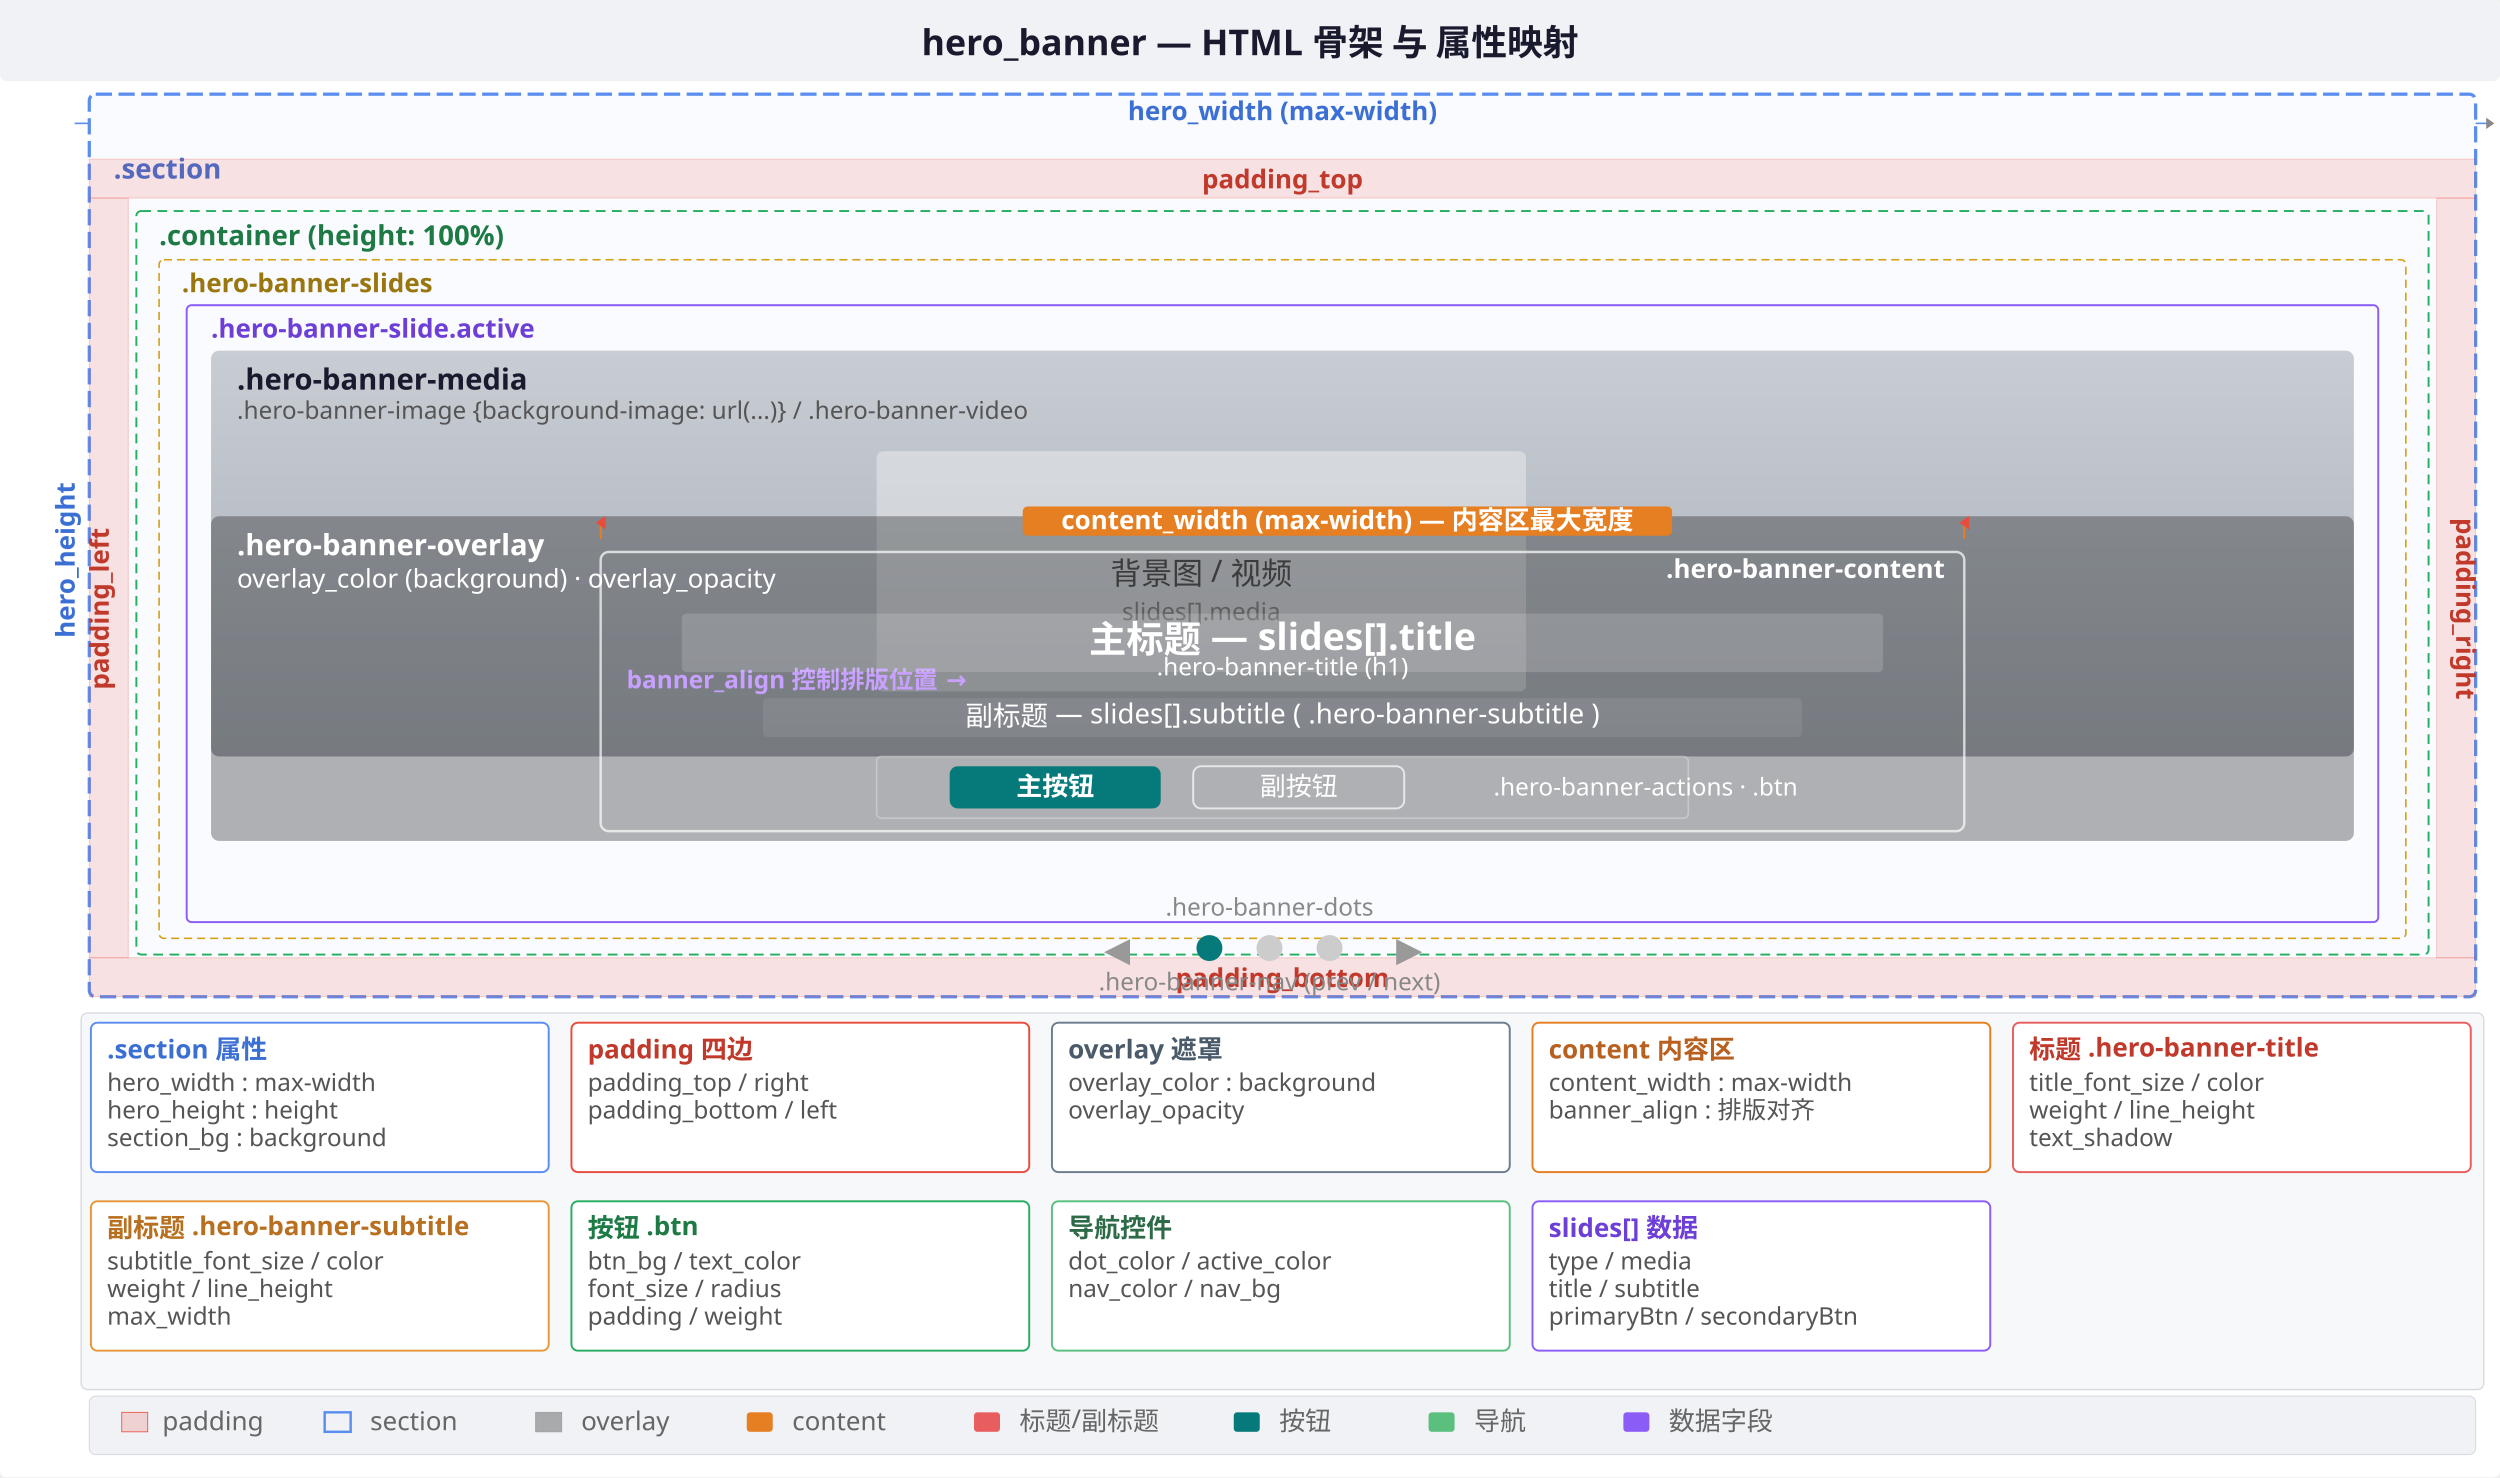
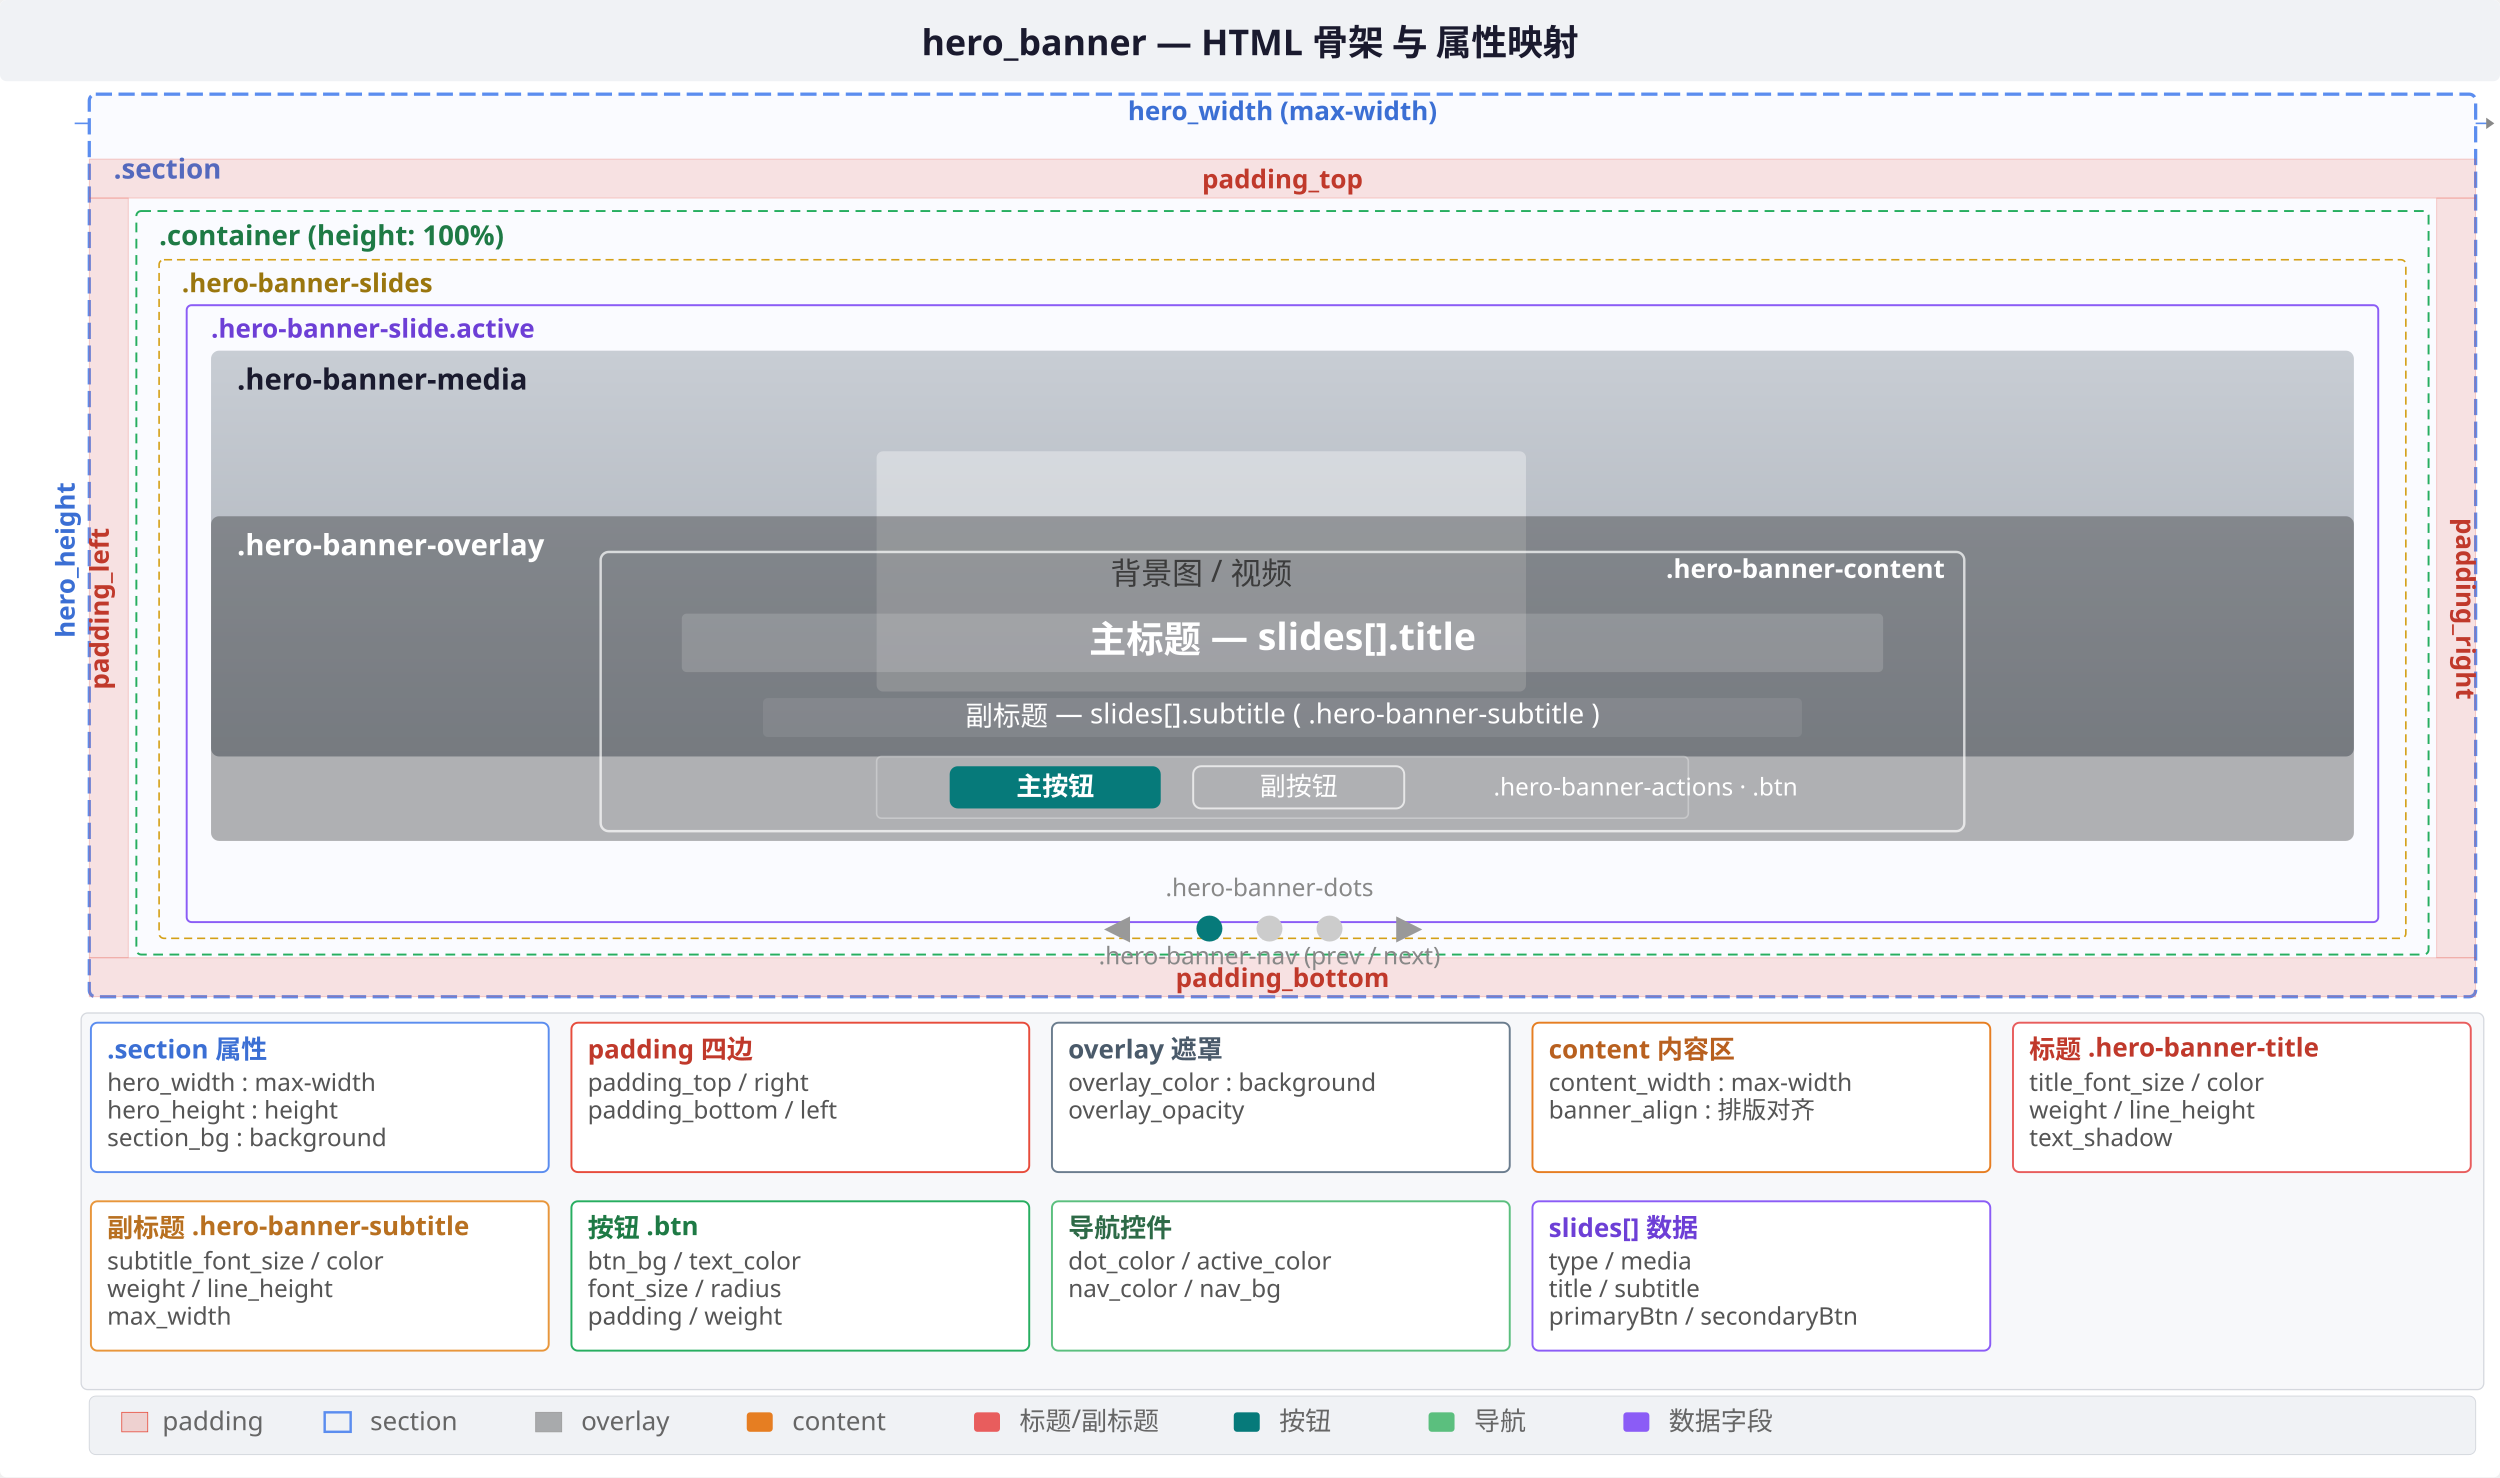
<svg xmlns="http://www.w3.org/2000/svg" viewBox="0 0 1540 910" width="1540" height="910">
  <defs>
    <marker id="aD" markerWidth="7" markerHeight="7" refX="3.5" refY="3.5" orient="auto">
      <path d="M0,1 L3.5,6 L7,1" fill="#e74c3c" />
    </marker>
    <marker id="aU" markerWidth="7" markerHeight="7" refX="3.5" refY="3.5" orient="auto">
      <path d="M0,6 L3.5,1 L7,6" fill="#e74c3c" />
    </marker>
    <marker id="aRb" markerWidth="7" markerHeight="7" refX="3.5" refY="3.5" orient="auto">
      <path d="M1,0 L6,3.5 L1,7" fill="#888" />
    </marker>
    <linearGradient id="mg" x1="0" y1="0" x2="0" y2="1">
      <stop offset="0%" stop-color="#c8cdd4" />
      <stop offset="100%" stop-color="#a8aeb6" />
    </linearGradient>
  </defs>
  <style>text{font-family:"Microsoft YaHei","PingFang SC",sans-serif}</style>
  <rect x="0" y="0" width="1540" height="910" fill="#fff" rx="4" />
  <rect x="0" y="0" width="1540" height="50" fill="#f0f2f5" rx="4" />
  <text x="770" y="34" text-anchor="middle" font-size="22" font-weight="bold" fill="#1a1a2e">hero_banner — HTML 骨架 与 属性映射</text>
  <text x="46" y="345" text-anchor="middle" font-size="16" fill="#3b6fd4" font-weight="bold" transform="rotate(-90, 46, 345)">hero_height</text>
  <g transform="translate(40, 0)">
    <rect x="15" y="58" width="1470" height="556" fill="rgba(91,141,239,0.035)" stroke="#5b8def" stroke-width="2" stroke-dasharray="10 4" rx="4" />
    <line x1="15" y1="76" x2="6" y2="76" stroke="#5b8def" stroke-width="1" />
    <line x1="1485" y1="76" x2="1494" y2="76" stroke="#5b8def" stroke-width="1" marker-end="url(#aRb)" />
    <text x="750" y="74" text-anchor="middle" font-size="16" fill="#3b6fd4" font-weight="bold">hero_width (max-width)</text>
    <text x="30" y="110" font-size="17" fill="#3b6fd4" font-weight="bold">.section</text>
    <rect x="15" y="98" width="1470" height="24" fill="rgba(231,76,60,0.15)" stroke="rgba(231,76,60,0.3)" stroke-width="0.5" />
    <text x="750" y="116" text-anchor="middle" font-size="16" fill="#c0392b" font-weight="bold">padding_top</text>
    <rect x="15" y="590" width="1470" height="24" fill="rgba(231,76,60,0.15)" stroke="rgba(231,76,60,0.3)" stroke-width="0.5" />
    <text x="750" y="608" text-anchor="middle" font-size="16" fill="#c0392b" font-weight="bold">padding_bottom</text>
    <rect x="15" y="122" width="24" height="468" fill="rgba(231,76,60,0.15)" stroke="rgba(231,76,60,0.3)" stroke-width="0.5" />
    <text x="27" y="375" text-anchor="middle" font-size="16" fill="#c0392b" font-weight="bold" transform="rotate(-90, 27, 375)">padding_left</text>
    <rect x="1461" y="122" width="24" height="468" fill="rgba(231,76,60,0.15)" stroke="rgba(231,76,60,0.3)" stroke-width="0.5" />
    <text x="1473" y="375" text-anchor="middle" font-size="16" fill="#c0392b" font-weight="bold" transform="rotate(90, 1473, 375)">padding_right</text>
    <rect x="44" y="130" width="1412" height="458" fill="none" stroke="#27ae60" stroke-width="1.2" stroke-dasharray="6 4" rx="3" />
    <text x="58" y="151" font-size="17" fill="#1e7a45" font-weight="bold">.container (height: 100%)</text>
    <rect x="58" y="160" width="1384" height="418" fill="none" stroke="#d4a017" stroke-width="1" stroke-dasharray="5 3" rx="3" />
    <text x="72" y="180" font-size="16" fill="#9a760e" font-weight="bold">.hero-banner-slides</text>
    <rect x="75" y="188" width="1350" height="380" fill="none" stroke="#8b5cf6" stroke-width="1.2" rx="3" />
    <text x="90" y="208" font-size="16" fill="#6d3fd6" font-weight="bold">.hero-banner-slide.active</text>
    <rect x="90" y="216" width="1320" height="250" fill="url(#mg)" rx="5" />
    <text x="106" y="240" font-size="18" fill="#1a1a2e" font-weight="bold">.hero-banner-media</text>
-     <text x="106" y="258" font-size="15" fill="#555">.hero-banner-image {background-image: url(...)}  /  .hero-banner-video</text>
    <rect x="500" y="278" width="400" height="148" fill="rgba(255,255,255,0.35)" rx="4" />
    <text x="700" y="360" text-anchor="middle" font-size="19" fill="#555">背景图 / 视频</text>
-     <text x="700" y="382" text-anchor="middle" font-size="15" fill="#888">slides[].media</text>
    <rect x="90" y="318" width="1320" height="200" fill="rgba(0,0,0,0.3)" rx="5" />
    <text x="106" y="342" font-size="18" fill="#fff" font-weight="bold">.hero-banner-overlay</text>
-     <text x="106" y="362" font-size="16" fill="#fff">overlay_color (background)  ·  overlay_opacity</text>
    <rect x="330" y="340" width="840" height="172" fill="none" stroke="rgba(255,255,255,0.7)" stroke-width="1.5" rx="5" />
    <text x="1158" y="356" text-anchor="end" font-size="16" fill="#fff" font-weight="bold">.hero-banner-content</text>
-     <line x1="330" y1="332" x2="330" y2="322" stroke="#e67e22" stroke-width="1.2" marker-end="url(#aU)" />
-     <line x1="1170" y1="332" x2="1170" y2="322" stroke="#e67e22" stroke-width="1.2" marker-end="url(#aU)" />
-     <rect x="590" y="312" width="400" height="18" fill="#e67e22" rx="3" />
-     <text x="790" y="326" text-anchor="middle" font-size="16" fill="#fff" font-weight="bold">content_width (max-width) — 内容区最大宽度</text>
-     <text x="346" y="424" font-size="15" fill="#c8a0ff" font-weight="bold">banner_align 控制排版位置 →</text>
    <rect x="380" y="378" width="740" height="36" fill="rgba(255,255,255,0.15)" rx="3" />
    <text x="750" y="402" text-anchor="middle" font-size="23" fill="#fff" font-weight="bold">主标题 — slides[].title</text>
-     <text x="750" y="416" text-anchor="middle" font-size="15" fill="#fff">.hero-banner-title (h1)</text>
    <rect x="430" y="430" width="640" height="24" fill="rgba(255,255,255,0.08)" rx="3" />
    <text x="750" y="447" text-anchor="middle" font-size="17" fill="#fff">副标题 — slides[].subtitle ( .hero-banner-subtitle )</text>
    <rect x="500" y="466" width="500" height="38" fill="none" stroke="rgba(255,255,255,0.3)" stroke-width="1" rx="3" />
    <rect x="545" y="472" width="130" height="26" fill="#067a7a" rx="5" />
    <text x="610" y="490" text-anchor="middle" font-size="16" fill="#fff" font-weight="bold">主按钮</text>
    <rect x="695" y="472" width="130" height="26" fill="none" stroke="rgba(255,255,255,0.7)" stroke-width="1.2" rx="5" />
    <text x="760" y="490" text-anchor="middle" font-size="16" fill="#fff">副按钮</text>
    <text x="880" y="490" font-size="15" fill="#fff">.hero-banner-actions · .btn</text>
-     <circle cx="705" cy="584" r="8" fill="#067a7a" />
-     <circle cx="742" cy="584" r="8" fill="#ccc" />
-     <circle cx="779" cy="584" r="8" fill="#ccc" />
-     <text x="742" y="564" text-anchor="middle" font-size="15" fill="#888">.hero-banner-dots</text>
-     <text x="640" y="592" font-size="21" fill="#999">◀</text>
-     <text x="820" y="592" font-size="21" fill="#999">▶</text>
-     <text x="742" y="610" text-anchor="middle" font-size="15" fill="#888">.hero-banner-nav (prev / next)</text>
+     <circle cx="705" cy="572" r="8" fill="#067a7a" />
+     <circle cx="742" cy="572" r="8" fill="#ccc" />
+     <circle cx="779" cy="572" r="8" fill="#ccc" />
+     <text x="742" y="552" text-anchor="middle" font-size="15" fill="#888">.hero-banner-dots</text>
+     <text x="640" y="578" font-size="21" fill="#999">◀</text>
+     <text x="820" y="578" font-size="21" fill="#999">▶</text>
+     <text x="742" y="594" text-anchor="middle" font-size="15" fill="#888">.hero-banner-nav (prev / next)</text>
    <rect x="10" y="624" width="1480" height="232" fill="#f7f8fa" stroke="#d5d8de" stroke-width="0.8" rx="4" />
    <text x="750" y="644" text-anchor="middle" font-size="16" fill="#888" font-weight="bold">属性字段</text>
    <rect x="16" y="630" width="282" height="92" fill="#fff" stroke="#5b8def" stroke-width="1.2" rx="4" />
    <text x="26" y="652" font-size="16" fill="#3b6fd4" font-weight="bold">.section 属性</text>
    <text x="26" y="672" font-size="15" fill="#555">hero_width : max-width</text>
    <text x="26" y="689" font-size="15" fill="#555">hero_height : height</text>
    <text x="26" y="706" font-size="15" fill="#555">section_bg : background</text>
    <rect x="312" y="630" width="282" height="92" fill="#fff" stroke="#e74c3c" stroke-width="1.2" rx="4" />
    <text x="322" y="652" font-size="16" fill="#c0392b" font-weight="bold">padding 四边</text>
    <text x="322" y="672" font-size="15" fill="#555">padding_top / right</text>
    <text x="322" y="689" font-size="15" fill="#555">padding_bottom / left</text>
    <rect x="608" y="630" width="282" height="92" fill="#fff" stroke="#6b7d8e" stroke-width="1.2" rx="4" />
    <text x="618" y="652" font-size="16" fill="#4a5a6a" font-weight="bold">overlay 遮罩</text>
    <text x="618" y="672" font-size="15" fill="#555">overlay_color : background</text>
    <text x="618" y="689" font-size="15" fill="#555">overlay_opacity</text>
    <rect x="904" y="630" width="282" height="92" fill="#fff" stroke="#e67e22" stroke-width="1.2" rx="4" />
    <text x="914" y="652" font-size="16" fill="#b8601f" font-weight="bold">content 内容区</text>
    <text x="914" y="672" font-size="15" fill="#555">content_width : max-width</text>
    <text x="914" y="689" font-size="15" fill="#555">banner_align : 排版对齐</text>
    <rect x="1200" y="630" width="282" height="92" fill="#fff" stroke="#e85d5d" stroke-width="1.2" rx="4" />
    <text x="1210" y="652" font-size="16" fill="#c0392b" font-weight="bold">标题 .hero-banner-title</text>
    <text x="1210" y="672" font-size="15" fill="#555">title_font_size / color</text>
    <text x="1210" y="689" font-size="15" fill="#555">weight / line_height</text>
    <text x="1210" y="706" font-size="15" fill="#555">text_shadow</text>
    <rect x="16" y="740" width="282" height="92" fill="#fff" stroke="#e8963b" stroke-width="1.2" rx="4" />
    <text x="26" y="762" font-size="16" fill="#b87020" font-weight="bold">副标题 .hero-banner-subtitle</text>
    <text x="26" y="782" font-size="15" fill="#555">subtitle_font_size / color</text>
    <text x="26" y="799" font-size="15" fill="#555">weight / line_height</text>
    <text x="26" y="816" font-size="15" fill="#555">max_width</text>
    <rect x="312" y="740" width="282" height="92" fill="#fff" stroke="#27ae60" stroke-width="1.2" rx="4" />
    <text x="322" y="762" font-size="16" fill="#1e7a45" font-weight="bold">按钮 .btn</text>
    <text x="322" y="782" font-size="15" fill="#555">btn_bg / text_color</text>
    <text x="322" y="799" font-size="15" fill="#555">font_size / radius</text>
    <text x="322" y="816" font-size="15" fill="#555">padding / weight</text>
    <rect x="608" y="740" width="282" height="92" fill="#fff" stroke="#5bbf7e" stroke-width="1.2" rx="4" />
    <text x="618" y="762" font-size="16" fill="#2d6a47" font-weight="bold">导航控件</text>
    <text x="618" y="782" font-size="15" fill="#555">dot_color / active_color</text>
    <text x="618" y="799" font-size="15" fill="#555">nav_color / nav_bg</text>
    <rect x="904" y="740" width="282" height="92" fill="#fff" stroke="#8b5cf6" stroke-width="1.2" rx="4" />
    <text x="914" y="762" font-size="16" fill="#6d3fd6" font-weight="bold">slides[] 数据</text>
    <text x="914" y="782" font-size="15" fill="#555">type / media</text>
    <text x="914" y="799" font-size="15" fill="#555">title / subtitle</text>
    <text x="914" y="816" font-size="15" fill="#555">primaryBtn / secondaryBtn</text>
    <rect x="15" y="860" width="1470" height="36" fill="#f0f2f5" stroke="#d5d8de" stroke-width="0.6" rx="4" />
    <rect x="35" y="870" width="16" height="12" fill="rgba(231,76,60,0.2)" stroke="#e74c3c" stroke-width="0.5" />
    <text x="60" y="881" font-size="16" fill="#666">padding</text>
    <rect x="160" y="870" width="16" height="12" fill="none" stroke="#5b8def" stroke-width="1.5" />
    <text x="188" y="881" font-size="16" fill="#666">section</text>
    <rect x="290" y="870" width="16" height="12" fill="rgba(0,0,0,0.3)" stroke="#999" stroke-width="0.5" />
    <text x="318" y="881" font-size="16" fill="#666">overlay</text>
    <rect x="420" y="870" width="16" height="12" fill="#e67e22" rx="2" />
    <text x="448" y="881" font-size="16" fill="#666">content</text>
    <rect x="560" y="870" width="16" height="12" fill="#e85d5d" rx="2" />
    <text x="588" y="881" font-size="16" fill="#666">标题/副标题</text>
    <rect x="720" y="870" width="16" height="12" fill="#067a7a" rx="2" />
    <text x="748" y="881" font-size="16" fill="#666">按钮</text>
    <rect x="840" y="870" width="16" height="12" fill="#5bbf7e" rx="2" />
    <text x="868" y="881" font-size="16" fill="#666">导航</text>
    <rect x="960" y="870" width="16" height="12" fill="#8b5cf6" rx="2" />
    <text x="988" y="881" font-size="16" fill="#666">数据字段</text>
  </g>
</svg>
